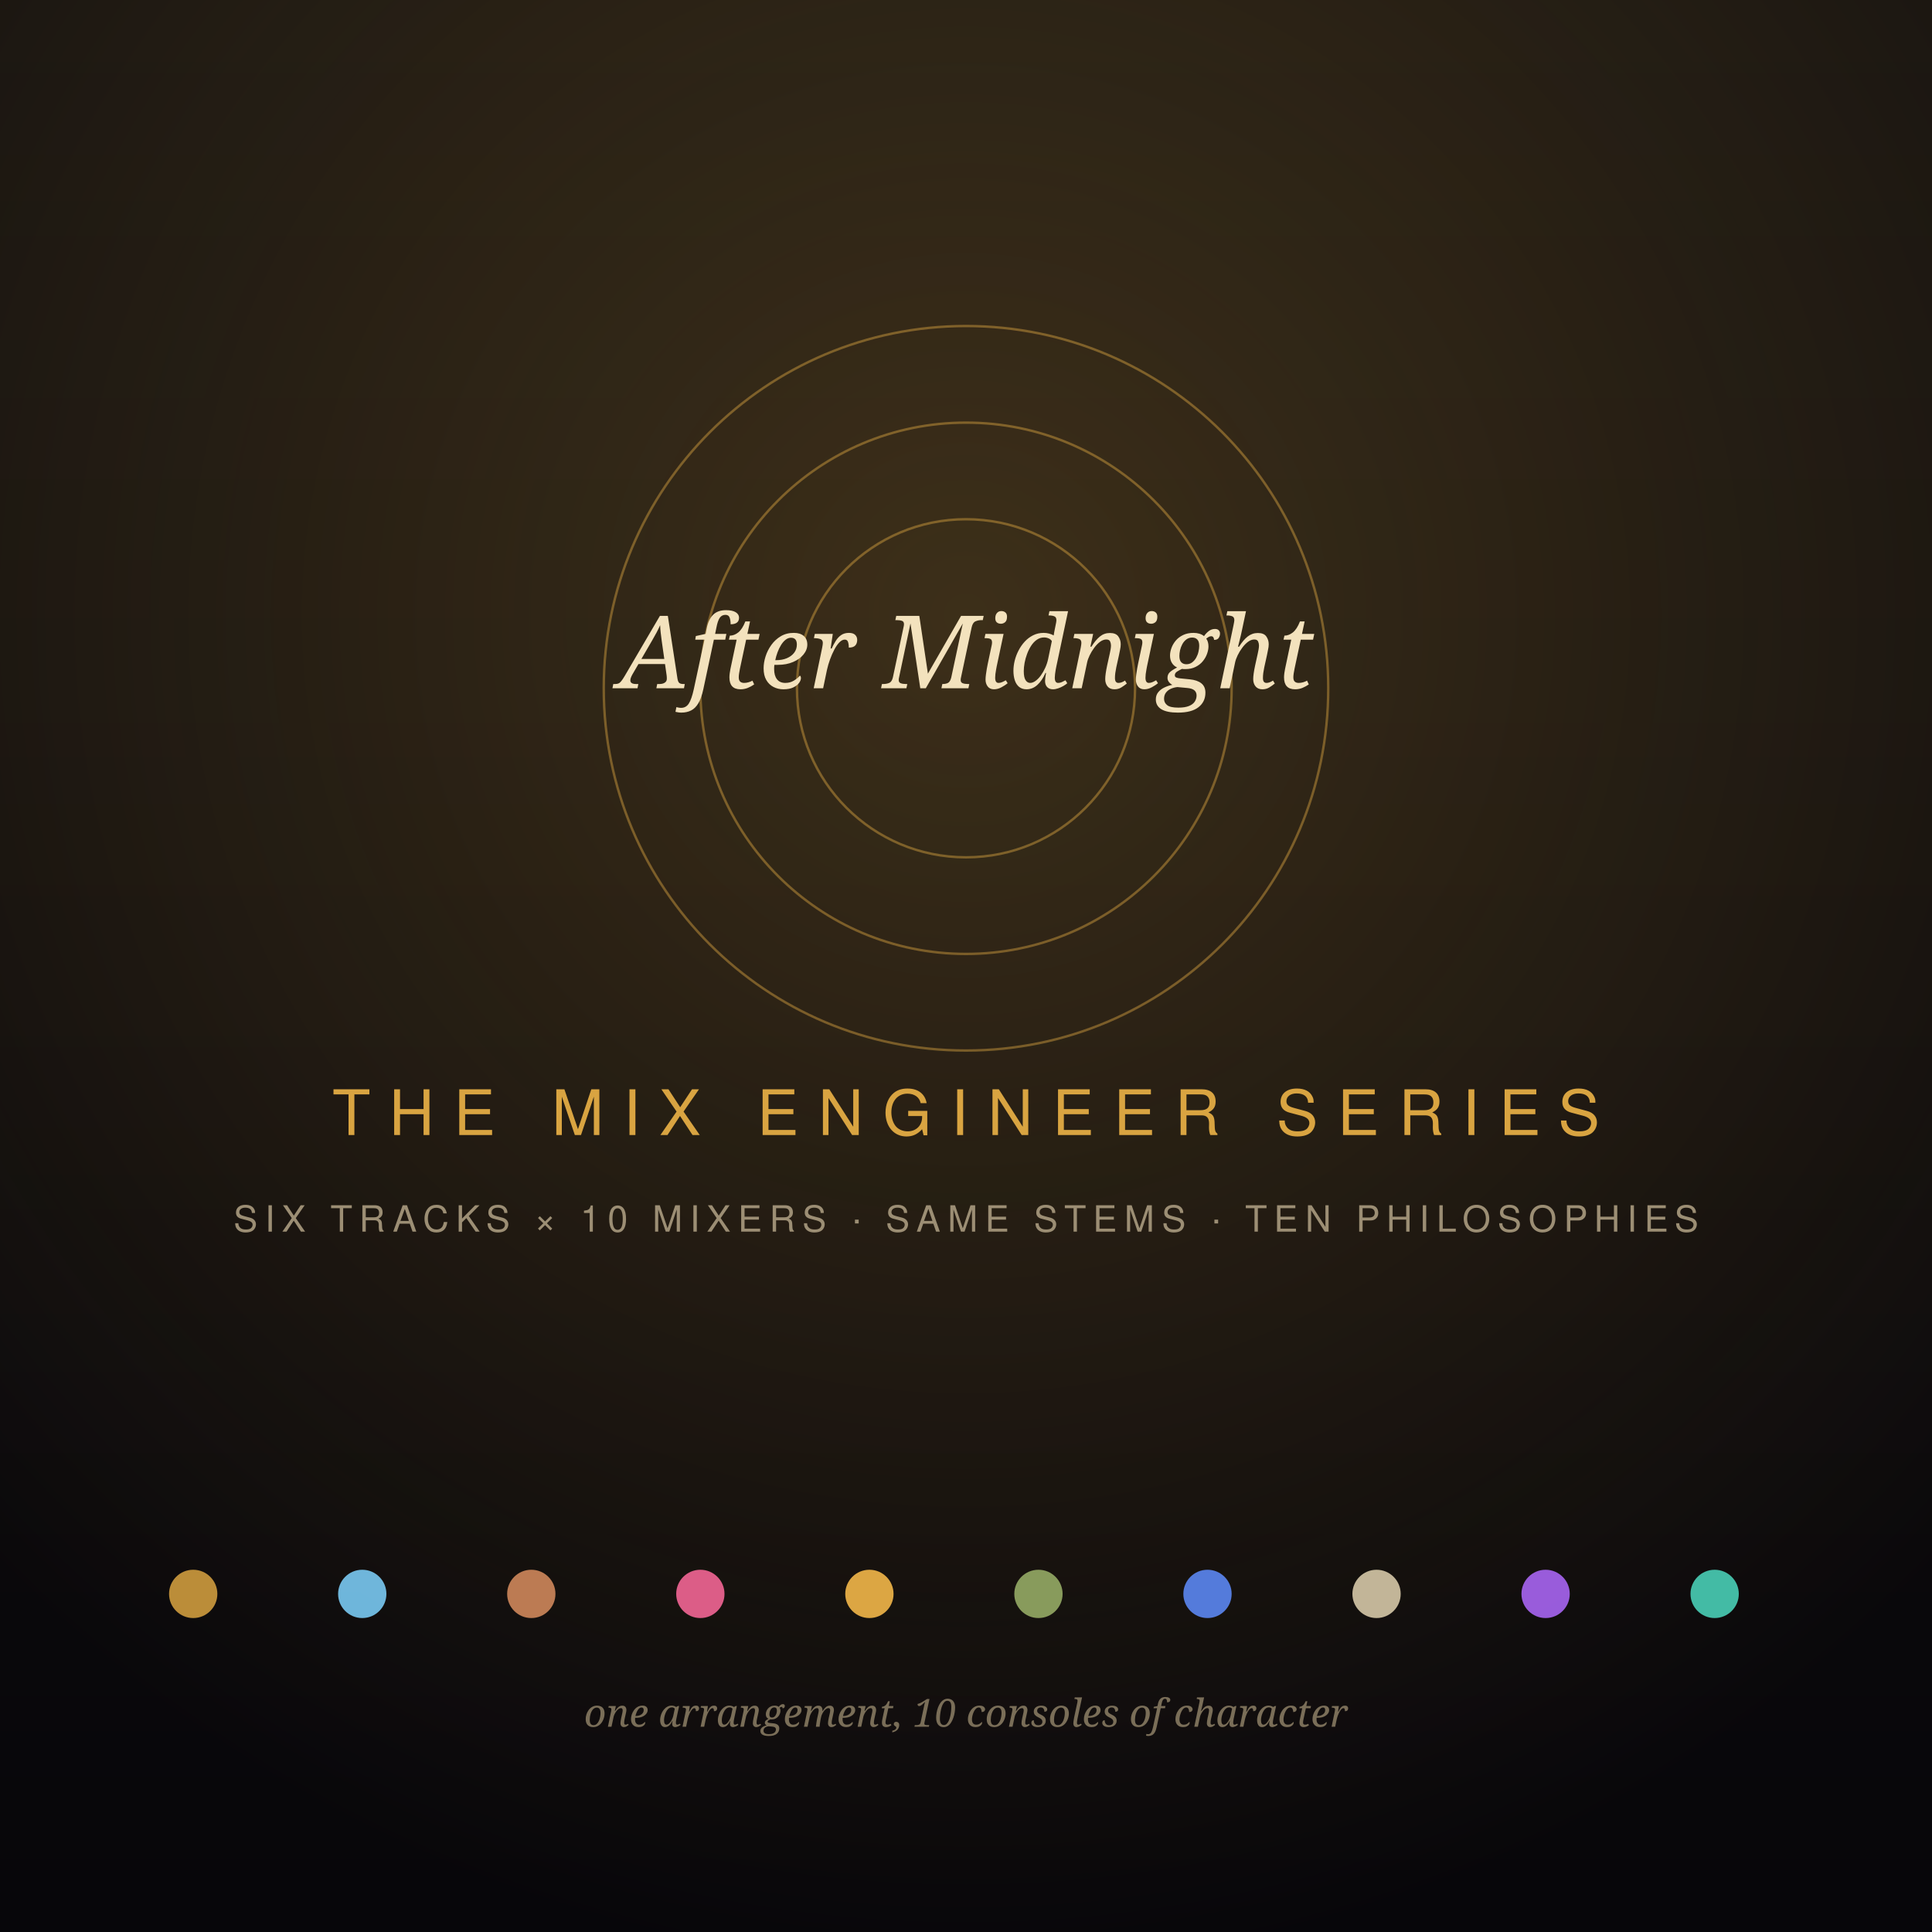
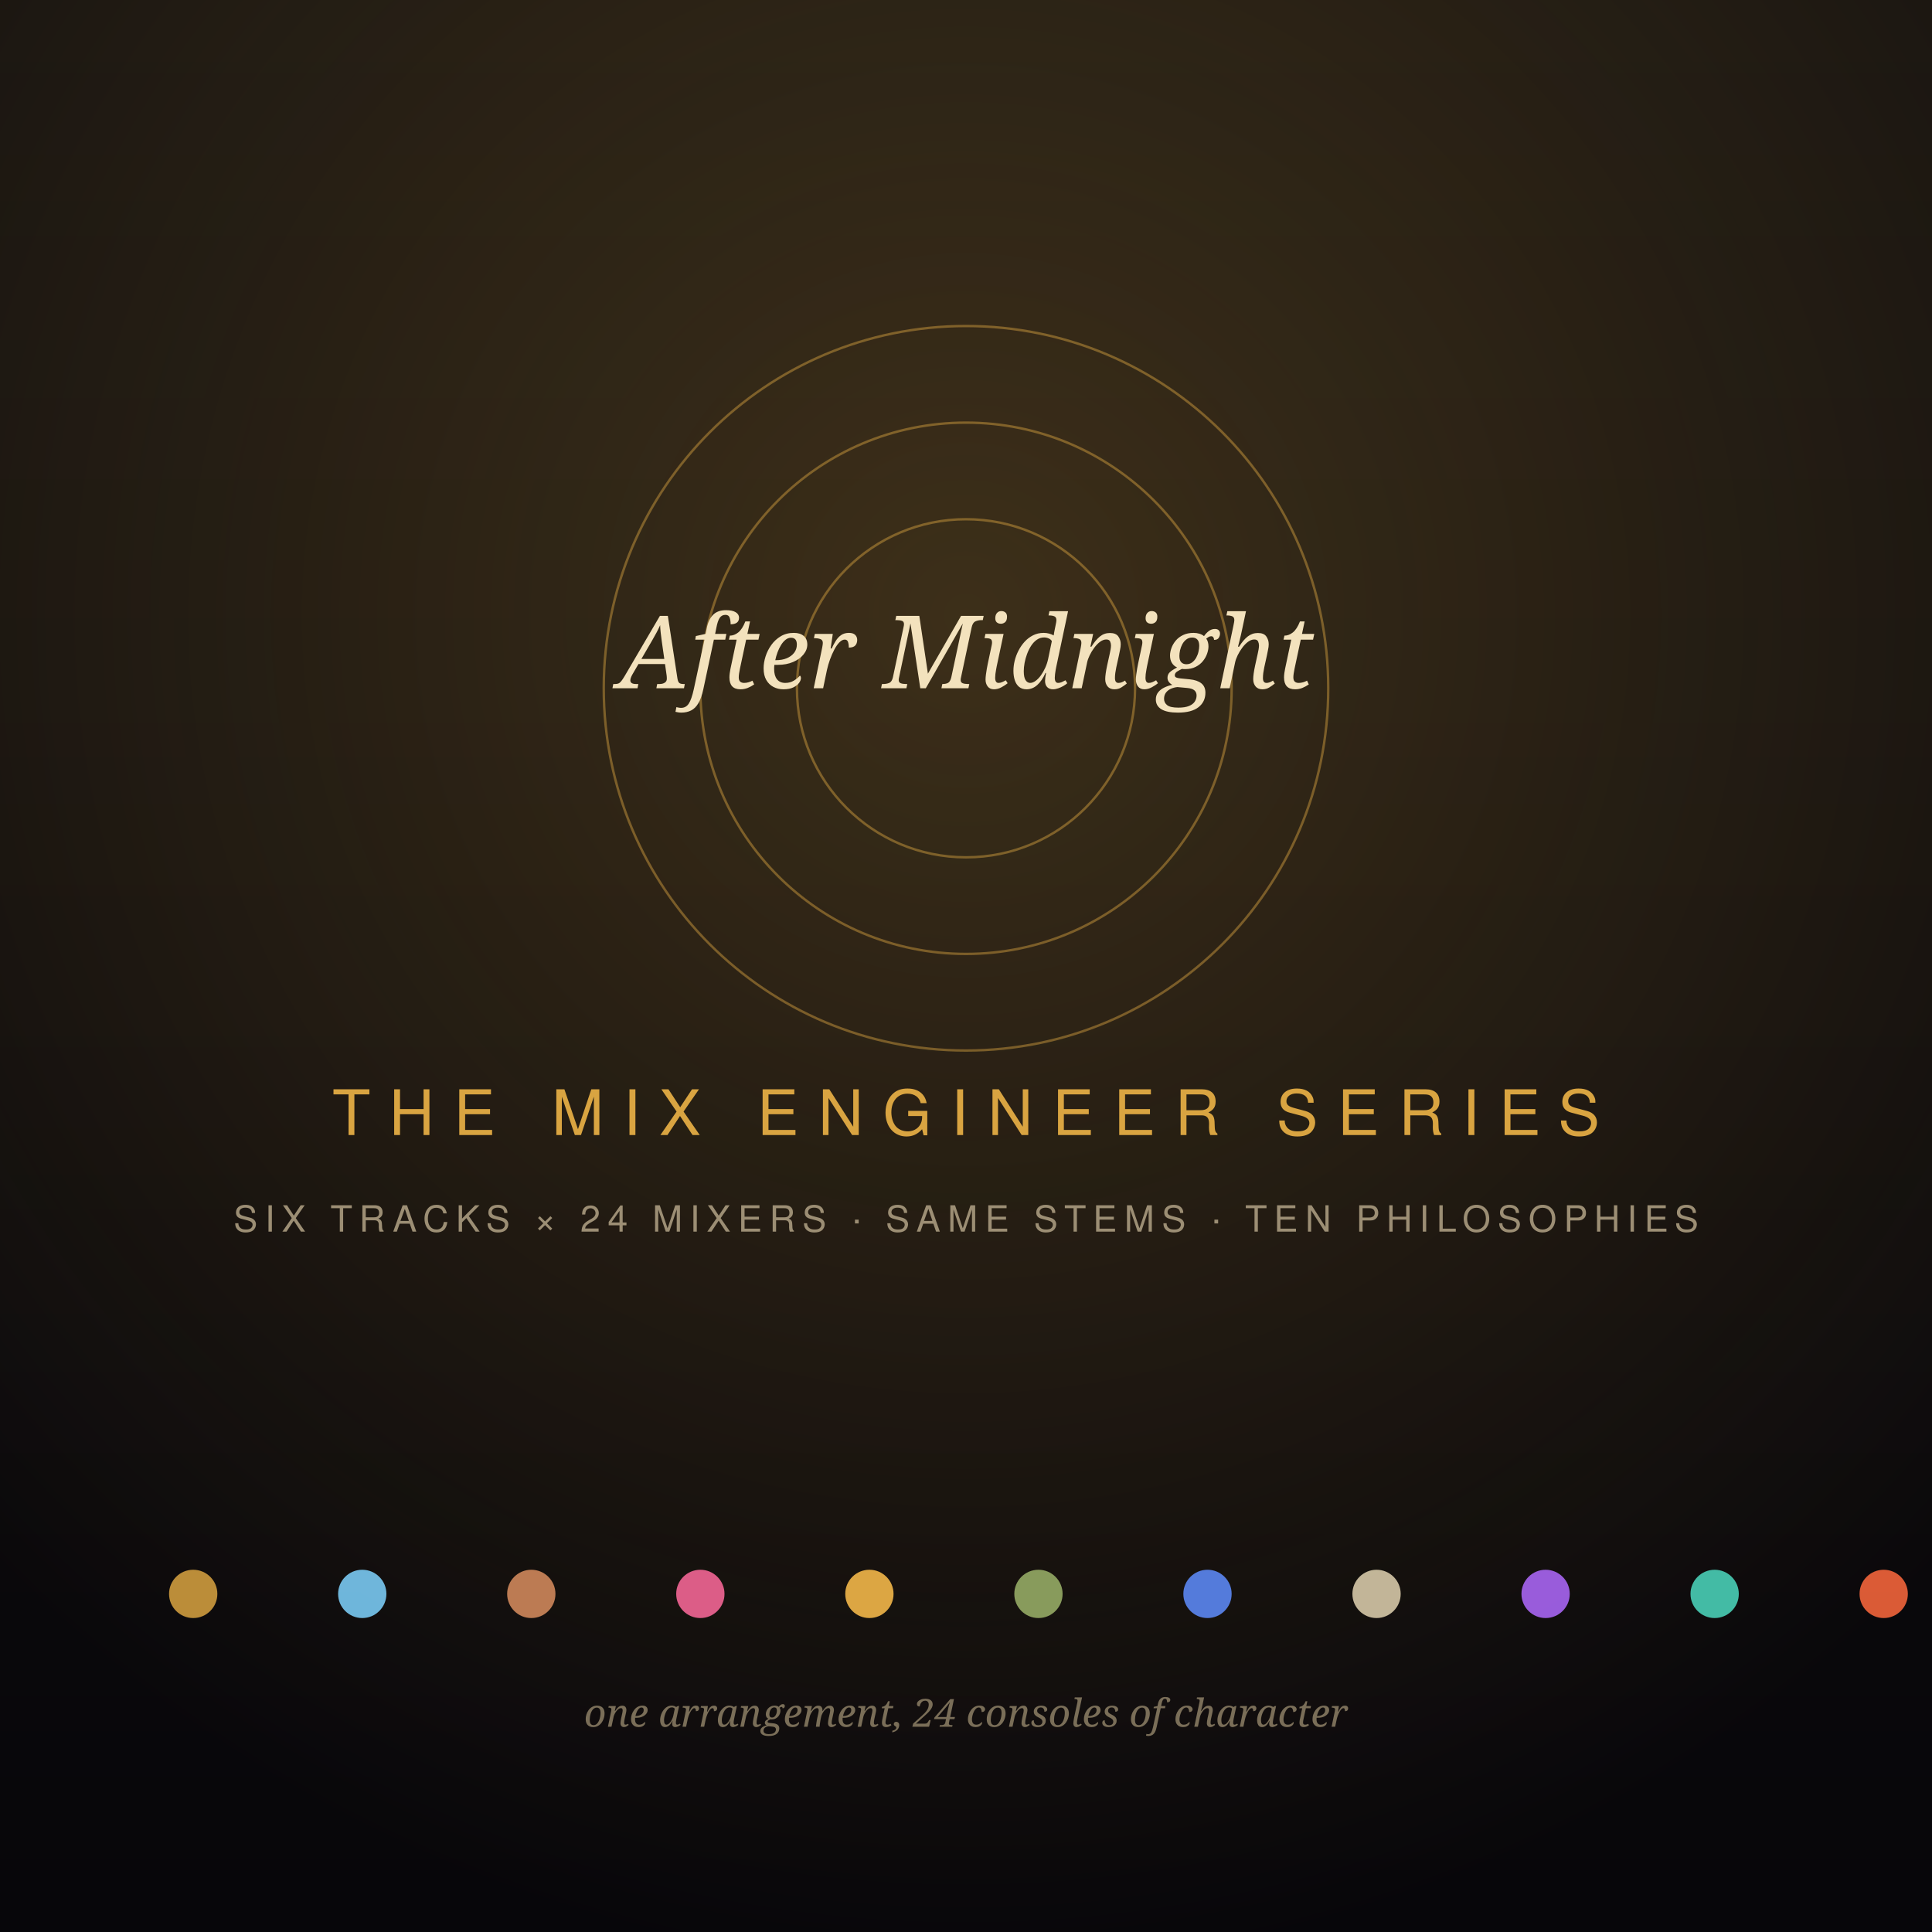
<svg xmlns="http://www.w3.org/2000/svg" width="800" height="800" viewBox="0 0 800 800">
  <defs>
    <linearGradient id="bg" x1="0" y1="0" x2="0" y2="1">
      <stop offset="0" stop-color="#151210" />
      <stop offset="1" stop-color="#07060a" />
    </linearGradient>
    <radialGradient id="glow" cx="0.5" cy="0.32" r="0.7">
      <stop offset="0" stop-color="#d9a441" stop-opacity="0.22" />
      <stop offset="1" stop-color="#d9a441" stop-opacity="0" />
    </radialGradient>
  </defs>
  <rect width="800" height="800" fill="url(#bg)" />
  <rect width="800" height="800" fill="url(#glow)" />
  <g fill="none" stroke="#d9a441" stroke-opacity="0.45">
    <circle cx="400" cy="285" r="150" />
    <circle cx="400" cy="285" r="110" />
    <circle cx="400" cy="285" r="70" />
  </g>
  <text x="400" y="285" text-anchor="middle" font-family="Georgia, serif" font-size="42" fill="#f3e2bd" font-style="italic">After Midnight</text>
  <text x="400" y="470" text-anchor="middle" font-family="Helvetica, Arial, sans-serif" font-size="26" letter-spacing="8" fill="#d9a441">THE MIX ENGINEER SERIES</text>
-   <text x="400" y="510" text-anchor="middle" font-family="Helvetica, Arial, sans-serif" font-size="15" letter-spacing="3" fill="#9c8e74">SIX TRACKS × 10 MIXERS · SAME STEMS · TEN PHILOSOPHIES</text>
+   <text x="400" y="510" text-anchor="middle" font-family="Helvetica, Arial, sans-serif" font-size="15" letter-spacing="3" fill="#9c8e74">SIX TRACKS × 24 MIXERS · SAME STEMS · TEN PHILOSOPHIES</text>
  <g>
    <circle cx="80" cy="660" r="10" fill="#d9a441" fill-opacity="0.85" />
    <circle cx="150" cy="660" r="10" fill="#7fd4ff" fill-opacity="0.85" />
    <circle cx="220" cy="660" r="10" fill="#d98e5f" fill-opacity="0.85" />
    <circle cx="290" cy="660" r="10" fill="#ff6a9c" fill-opacity="0.85" />
    <circle cx="360" cy="660" r="10" fill="#ffc04d" fill-opacity="0.85" />
    <circle cx="430" cy="660" r="10" fill="#9db36a" fill-opacity="0.85" />
    <circle cx="500" cy="660" r="10" fill="#5f8dff" fill-opacity="0.85" />
    <circle cx="570" cy="660" r="10" fill="#e0d2b0" fill-opacity="0.85" />
    <circle cx="640" cy="660" r="10" fill="#b06aff" fill-opacity="0.85" />
    <circle cx="710" cy="660" r="10" fill="#4dd9c0" fill-opacity="0.85" />
+     <circle cx="780" cy="660" r="10" fill="#ff6a3d" fill-opacity="0.85" />
+     <circle cx="850" cy="660" r="10" fill="#f5c518" fill-opacity="0.85" />
+     <circle cx="920" cy="660" r="10" fill="#00e5a0" fill-opacity="0.85" />
+     <circle cx="990" cy="660" r="10" fill="#8fa3c7" fill-opacity="0.85" />
+     <circle cx="1060" cy="660" r="10" fill="#e85d75" fill-opacity="0.85" />
+     <circle cx="1130" cy="660" r="10" fill="#ff4d4d" fill-opacity="0.85" />
+     <circle cx="1200" cy="660" r="10" fill="#7c4dff" fill-opacity="0.85" />
+     <circle cx="1270" cy="660" r="10" fill="#67c6dd" fill-opacity="0.85" />
+     <circle cx="1340" cy="660" r="10" fill="#b8b8b8" fill-opacity="0.85" />
+     <circle cx="1410" cy="660" r="10" fill="#ff7ab8" fill-opacity="0.85" />
+     <circle cx="1480" cy="660" r="10" fill="#c9804d" fill-opacity="0.85" />
+     <circle cx="1550" cy="660" r="10" fill="#4d6b7c" fill-opacity="0.85" />
+     <circle cx="1620" cy="660" r="10" fill="#a5755a" fill-opacity="0.85" />
+     <circle cx="1690" cy="660" r="10" fill="#8fc1a9" fill-opacity="0.85" />
  </g>
-   <text x="400" y="715" text-anchor="middle" font-family="Georgia, serif" font-size="16" fill="#7a6e58" font-style="italic">one arrangement, 10 consoles of character</text>
+   <text x="400" y="715" text-anchor="middle" font-family="Georgia, serif" font-size="16" fill="#7a6e58" font-style="italic">one arrangement, 24 consoles of character</text>
</svg>
